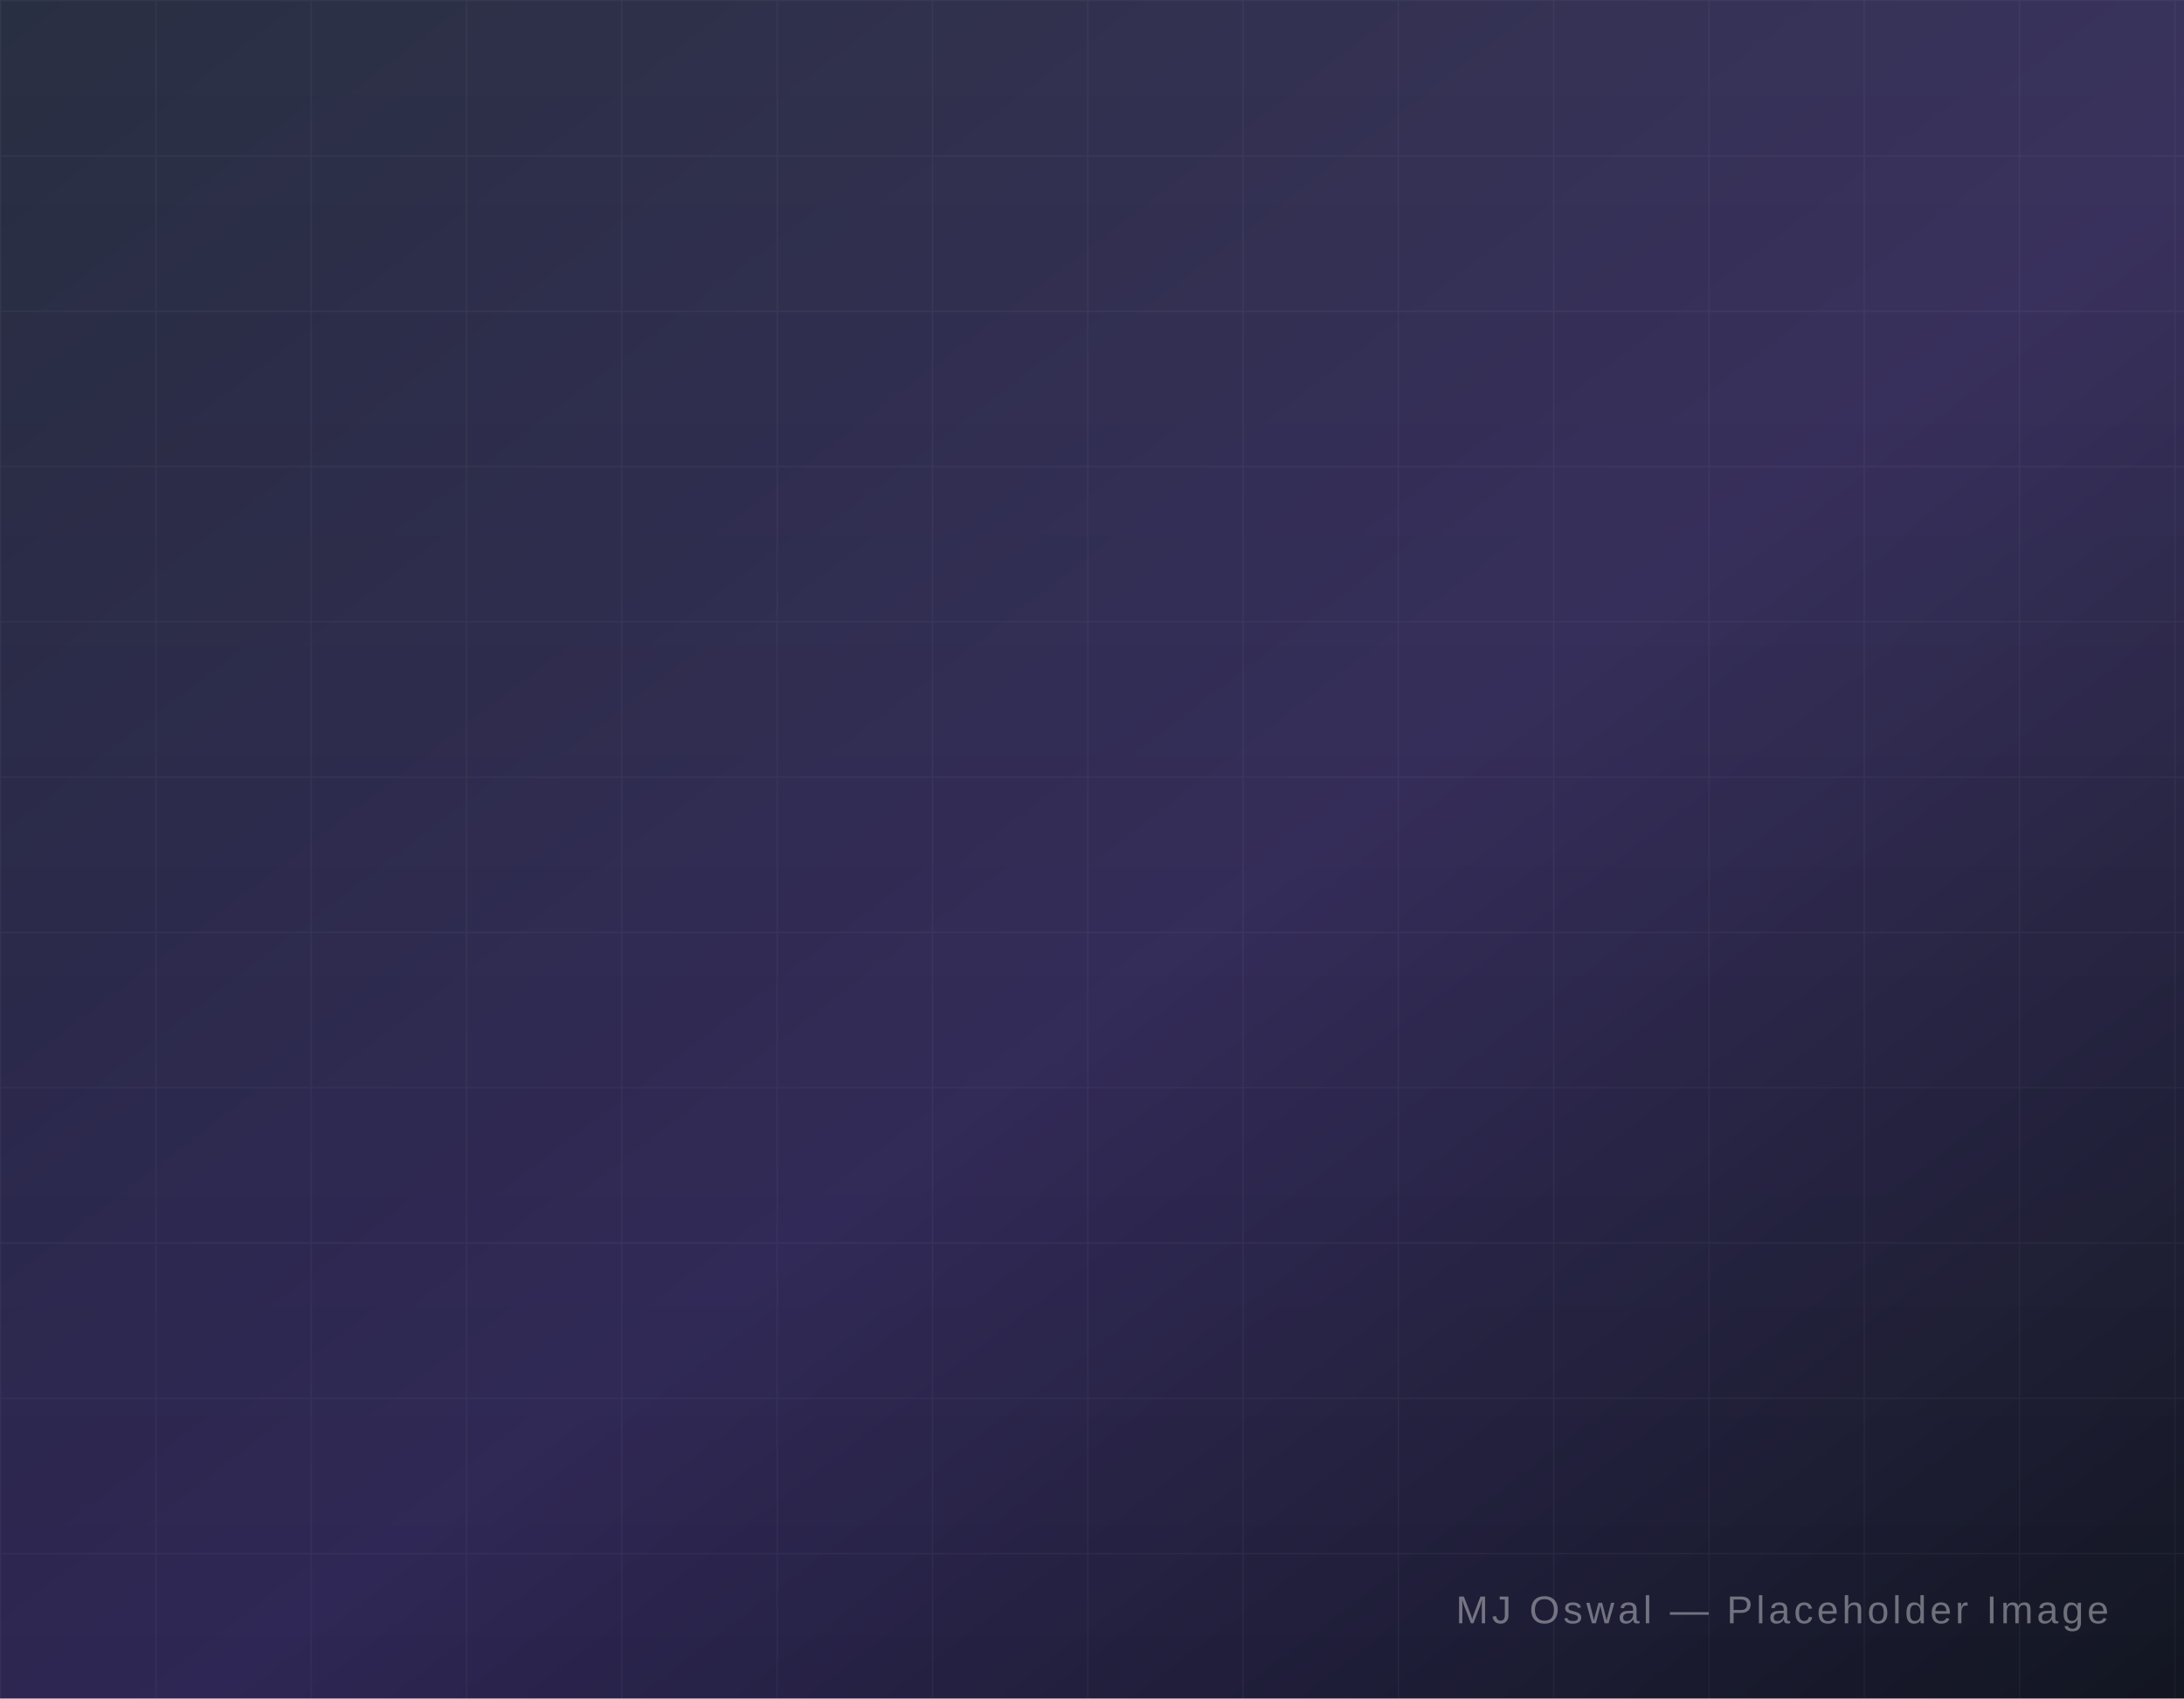
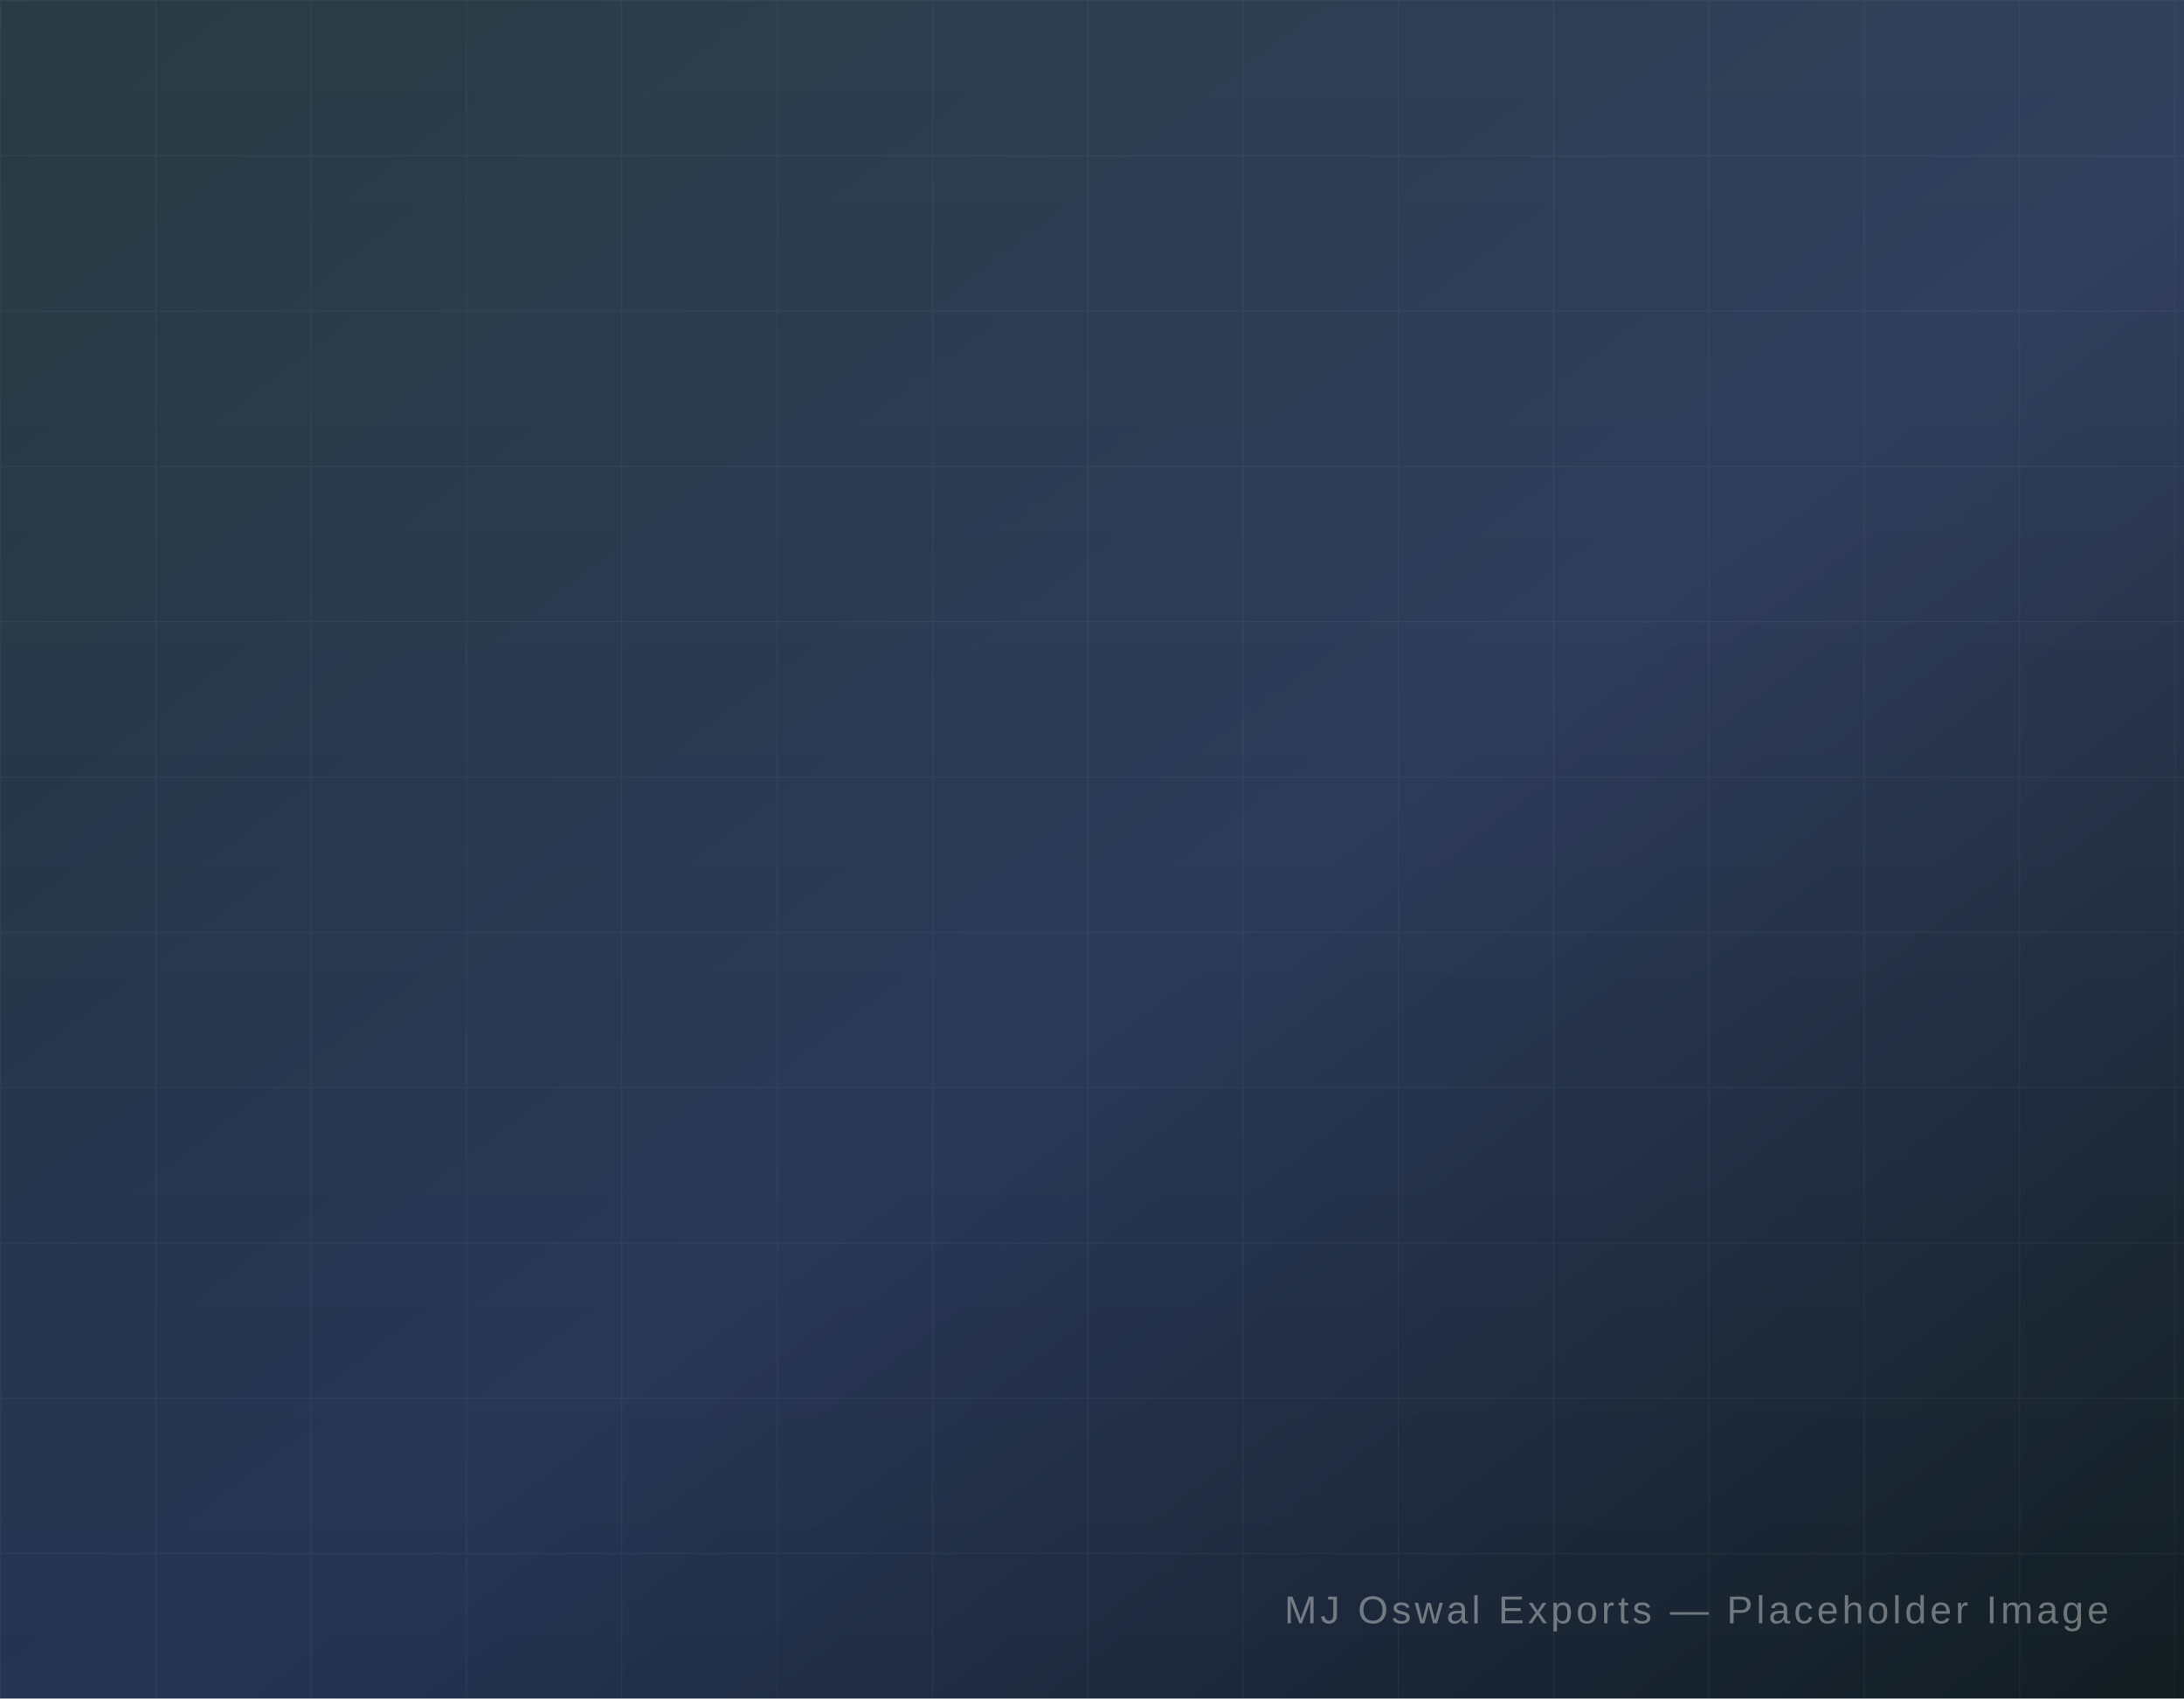
- <svg xmlns="http://www.w3.org/2000/svg" viewBox="0 0 900 700" width="900" height="700" role="img" aria-label="MJ Oswal Placeholder Image">
+ <svg xmlns="http://www.w3.org/2000/svg" viewBox="0 0 900 700" width="900" height="700" role="img" aria-label="MJ Oswal Exports Placeholder Image">
  <defs>
    <linearGradient id="g" x1="0%" y1="0%" x2="100%" y2="100%">
-       <stop offset="0%" stop-color="hsl(225, 32%, 16%)" />
-       <stop offset="55%" stop-color="hsl(250, 38%, 24%)" />
-       <stop offset="100%" stop-color="hsl(225, 30%, 10%)" />
+       <stop offset="0%" stop-color="hsl(195, 32%, 16%)" />
+       <stop offset="55%" stop-color="hsl(222, 38%, 24%)" />
+       <stop offset="100%" stop-color="hsl(195, 30%, 10%)" />
    </linearGradient>
    <linearGradient id="sheen" x1="0%" y1="0%" x2="0%" y2="100%">
      <stop offset="0%" stop-color="#ffffff" stop-opacity="0.06" />
      <stop offset="100%" stop-color="#ffffff" stop-opacity="0" />
    </linearGradient>
    <pattern id="grid" width="64" height="64" patternUnits="userSpaceOnUse">
      <path d="M 64 0 L 0 0 0 64" fill="none" stroke="#ffffff" stroke-opacity="0.045" stroke-width="1" />
    </pattern>
  </defs>
  <rect width="900" height="700" fill="url(#g)" />
  <rect width="900" height="700" fill="url(#grid)" />
  <rect width="900" height="700" fill="url(#sheen)" />
-   <text x="869" y="669" text-anchor="end" dominant-baseline="auto" font-family="Arial, Helvetica, sans-serif" font-size="16" fill="#ffffff" fill-opacity="0.38" letter-spacing="1.5">MJ Oswal — Placeholder Image</text>
+   <text x="869" y="669" text-anchor="end" dominant-baseline="auto" font-family="Arial, Helvetica, sans-serif" font-size="16" fill="#ffffff" fill-opacity="0.38" letter-spacing="1.5">MJ Oswal Exports — Placeholder Image</text>
</svg>
